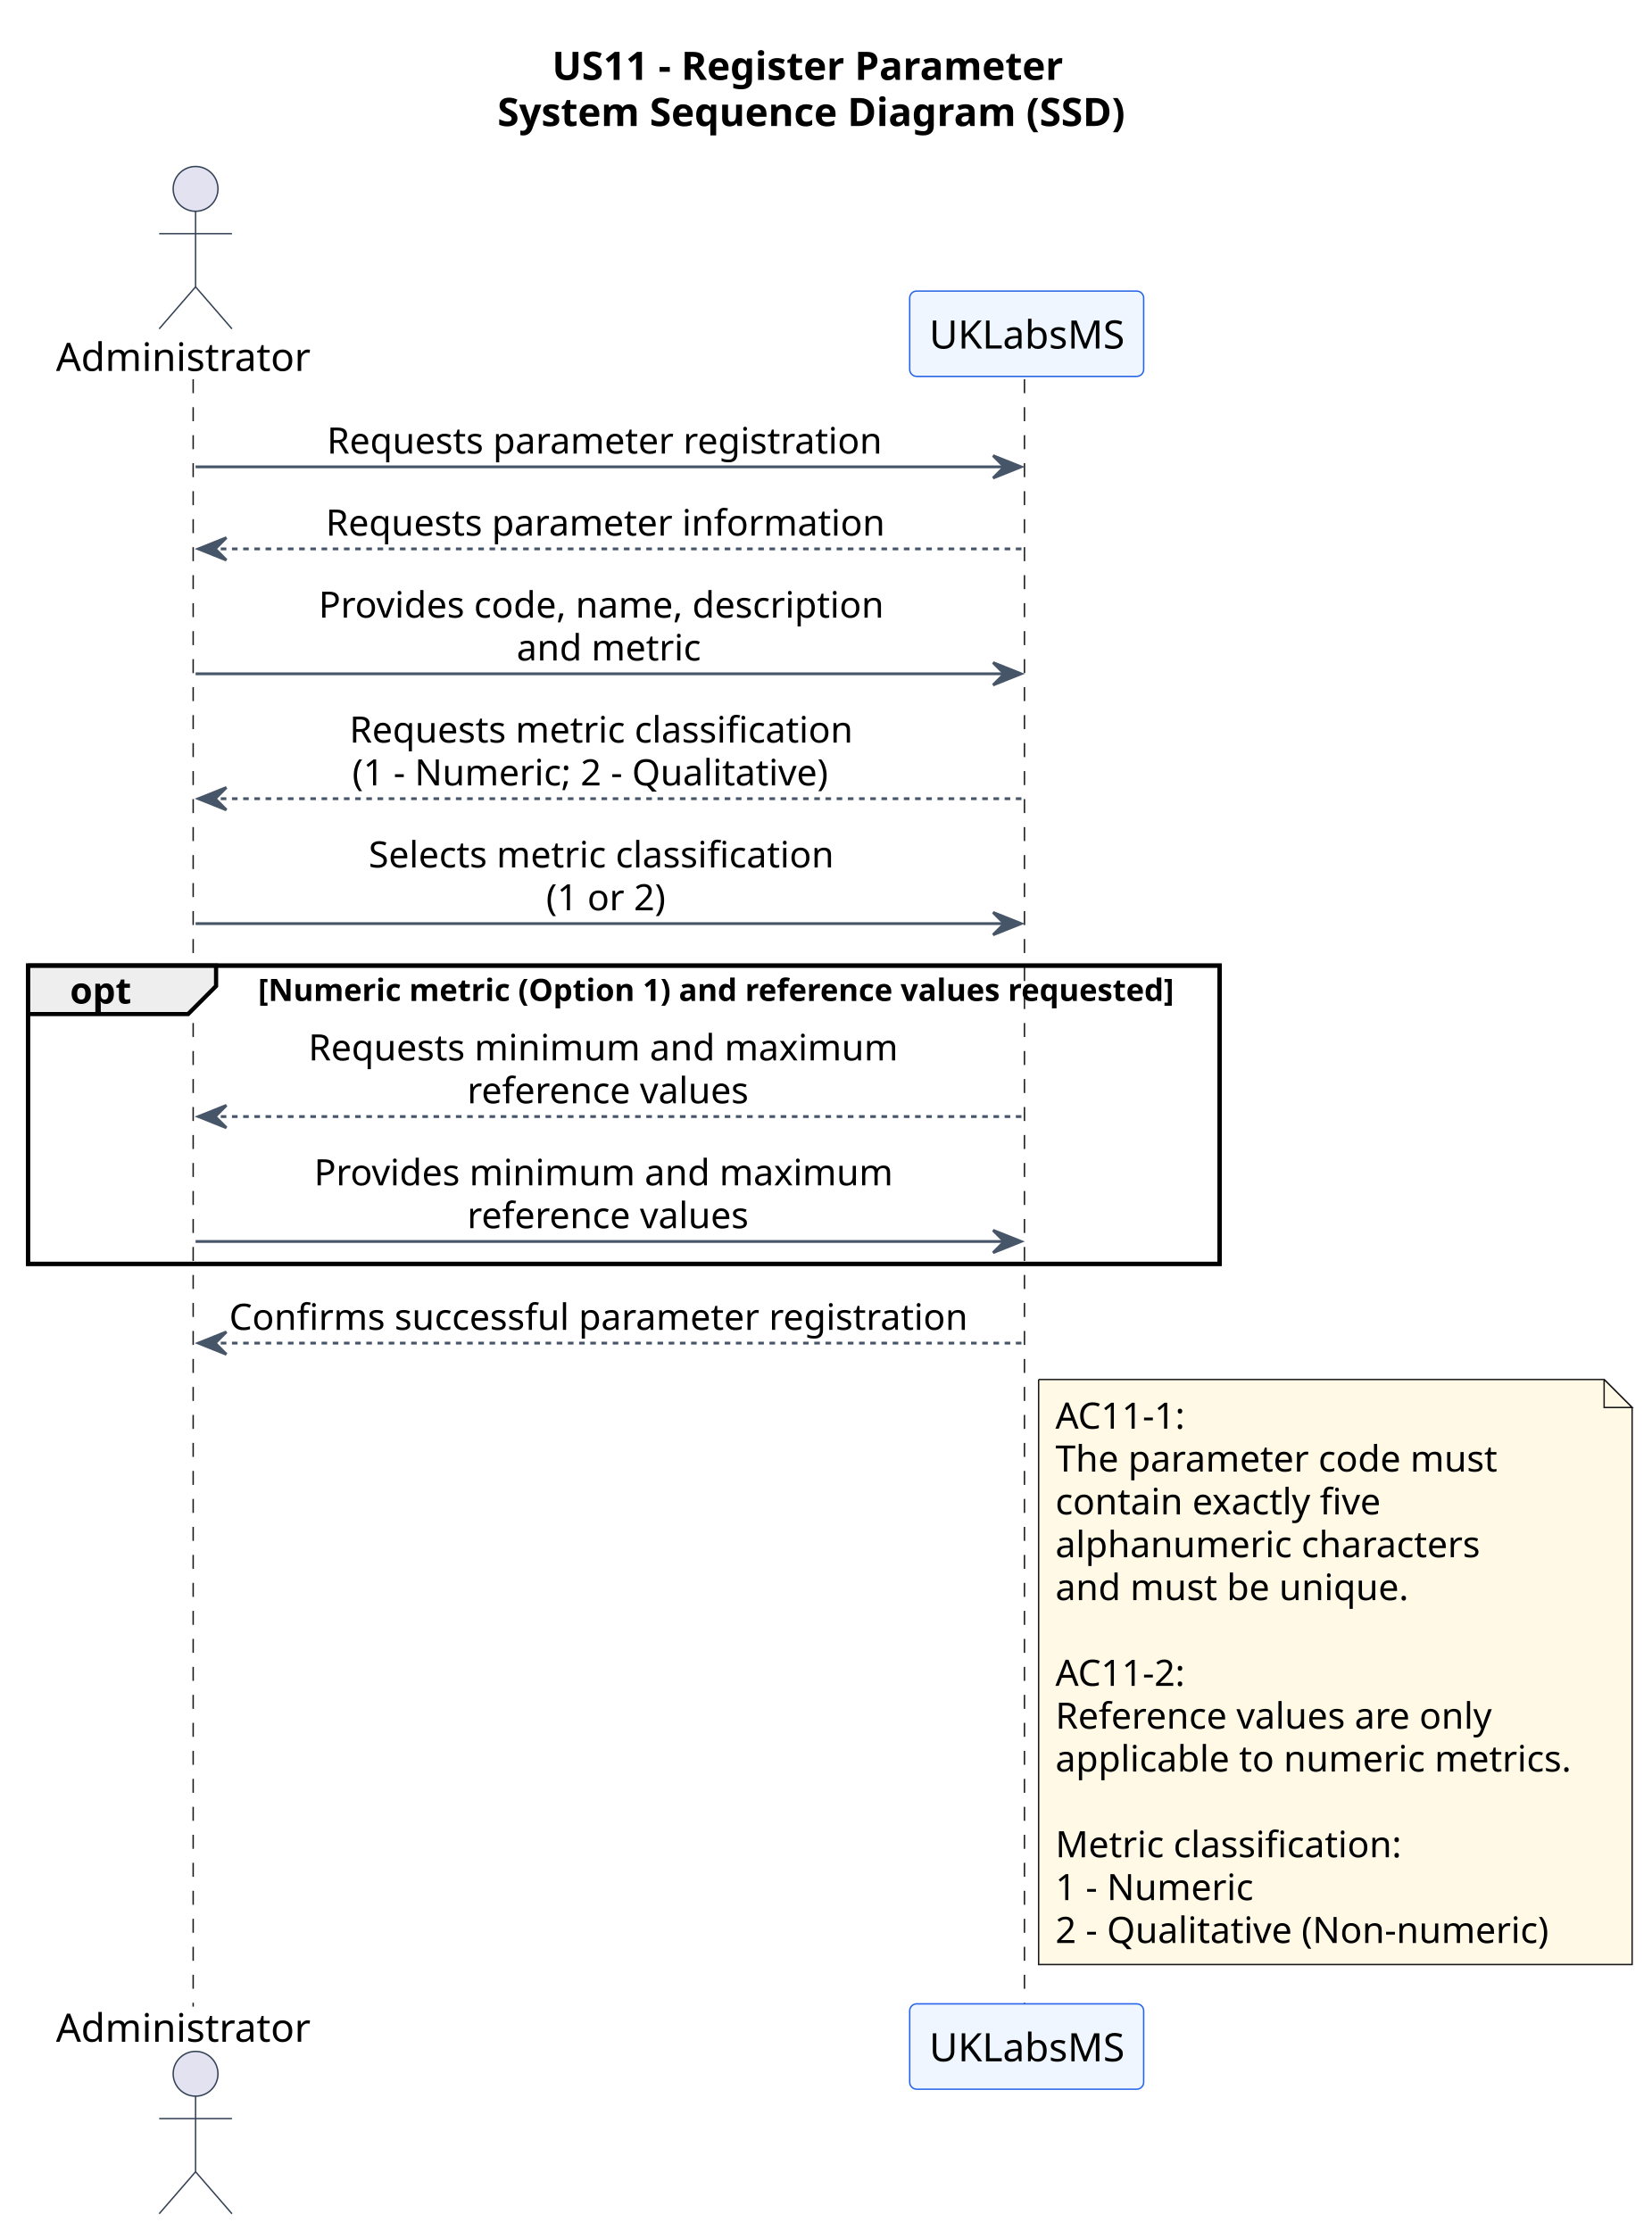
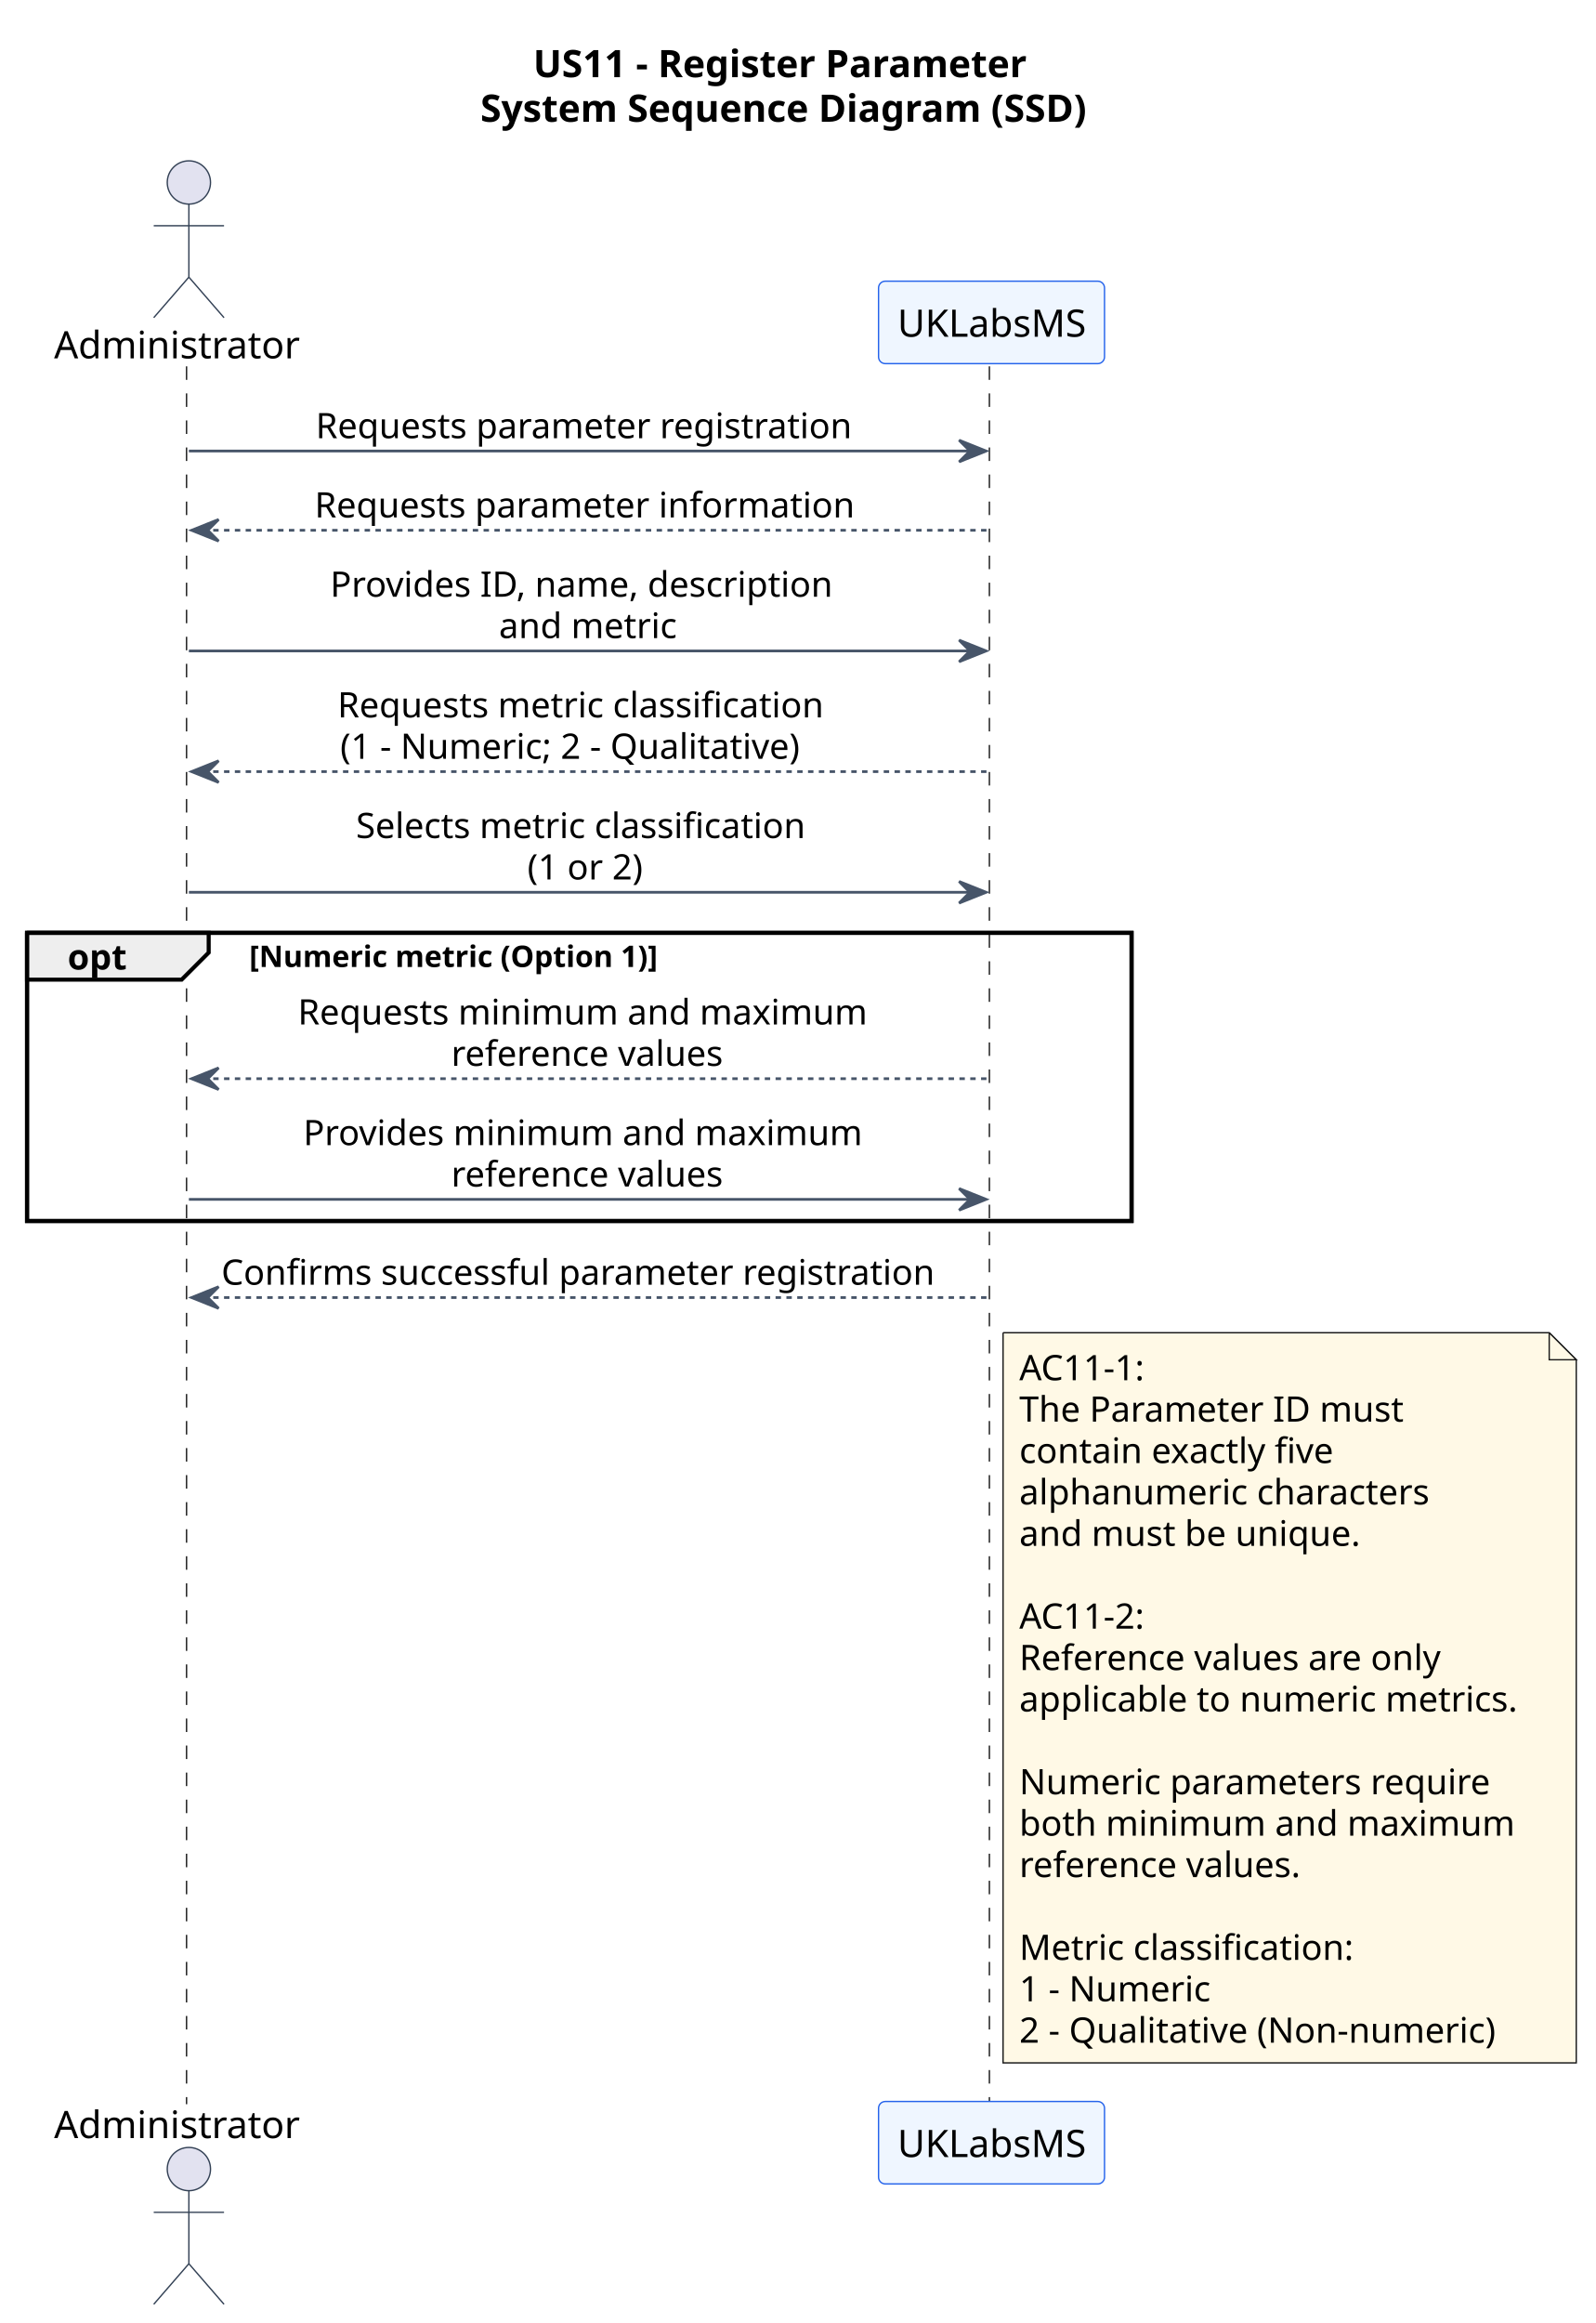
- <svg xmlns="http://www.w3.org/2000/svg" contentStyleType="text/css" height="797px" preserveAspectRatio="none" style="width:590px;height:797px;background:#FFFFFF;" version="1.1" viewBox="0 0 590 797" width="590px" zoomAndPan="magnify">
+ <svg xmlns="http://www.w3.org/2000/svg" contentStyleType="text/css" height="859px" preserveAspectRatio="none" style="width:590px;height:859px;background:#FFFFFF;" version="1.1" viewBox="0 0 590 859" width="590px" zoomAndPan="magnify">
  <defs />
  <g>
    <text fill="#000000" font-family="sans-serif" font-size="14" font-weight="bold" lengthAdjust="spacing" textLength="192.801" x="197.218" y="28.535">US11 - Register Parameter</text>
    <text fill="#000000" font-family="sans-serif" font-size="14" font-weight="bold" lengthAdjust="spacing" textLength="231.861" x="177.687" y="45.023">System Sequence Diagram (SSD)</text>
-     <rect fill="none" height="106.553" style="stroke:#000000;stroke-width:1.5;" width="425.655" x="10" y="344.949" />
-     <line style="stroke:#181818;stroke-width:0.5;stroke-dasharray:5.0,5.0;" x1="69" x2="69" y1="135.465" y2="716.85" />
-     <line style="stroke:#181818;stroke-width:0.5;stroke-dasharray:5.0,5.0;" x1="365.942" x2="365.942" y1="135.465" y2="716.85" />
+     <rect fill="none" height="106.553" style="stroke:#000000;stroke-width:1.5;" width="408.525" x="10" y="344.949" />
+     <line style="stroke:#181818;stroke-width:0.5;stroke-dasharray:5.0,5.0;" x1="69" x2="69" y1="135.465" y2="778.092" />
+     <line style="stroke:#181818;stroke-width:0.5;stroke-dasharray:5.0,5.0;" x1="365.942" x2="365.942" y1="135.465" y2="778.092" />
    <text fill="#000000" font-family="sans-serif" font-size="14" lengthAdjust="spacing" textLength="93.721" x="20" y="132.512">Administrator</text>
    <ellipse cx="69.86" cy="67.477" fill="#E2E2F0" rx="8" ry="8" style="stroke:#334155;stroke-width:0.5;" />
    <path d="M69.86,75.477 L69.86,102.477 M56.86,83.477 L82.86,83.477 M69.86,102.477 L56.86,117.477 M69.86,102.477 L82.86,117.477 " fill="none" style="stroke:#334155;stroke-width:0.5;" />
-     <text fill="#000000" font-family="sans-serif" font-size="14" lengthAdjust="spacing" textLength="93.721" x="20" y="729.385">Administrator</text>
-     <ellipse cx="69.86" cy="740.838" fill="#E2E2F0" rx="8" ry="8" style="stroke:#334155;stroke-width:0.5;" />
-     <path d="M69.86,748.838 L69.86,775.838 M56.86,756.838 L82.86,756.838 M69.86,775.838 L56.86,790.838 M69.86,775.838 L82.86,790.838 " fill="none" style="stroke:#334155;stroke-width:0.5;" />
+     <text fill="#000000" font-family="sans-serif" font-size="14" lengthAdjust="spacing" textLength="93.721" x="20" y="790.627">Administrator</text>
+     <ellipse cx="69.86" cy="802.08" fill="#E2E2F0" rx="8" ry="8" style="stroke:#334155;stroke-width:0.5;" />
+     <path d="M69.86,810.08 L69.86,837.08 M56.86,818.08 L82.86,818.08 M69.86,837.08 L56.86,852.08 M69.86,837.08 L82.86,852.08 " fill="none" style="stroke:#334155;stroke-width:0.5;" />
    <rect fill="#EFF6FF" height="30.488" rx="2.5" ry="2.5" style="stroke:#2563EB;stroke-width:0.5;" width="83.583" x="324.942" y="103.977" />
    <text fill="#000000" font-family="sans-serif" font-size="14" lengthAdjust="spacing" textLength="69.583" x="331.942" y="124.512">UKLabsMS</text>
-     <rect fill="#EFF6FF" height="30.488" rx="2.5" ry="2.5" style="stroke:#2563EB;stroke-width:0.5;" width="83.583" x="324.942" y="715.85" />
-     <text fill="#000000" font-family="sans-serif" font-size="14" lengthAdjust="spacing" textLength="69.583" x="331.942" y="736.385">UKLabsMS</text>
+     <rect fill="#EFF6FF" height="30.488" rx="2.5" ry="2.5" style="stroke:#2563EB;stroke-width:0.5;" width="83.583" x="324.942" y="777.092" />
+     <text fill="#000000" font-family="sans-serif" font-size="14" lengthAdjust="spacing" textLength="69.583" x="331.942" y="797.627">UKLabsMS</text>
    <polygon fill="#475569" points="354.733,162.775,364.733,166.775,354.733,170.775,358.733,166.775" style="stroke:#475569;stroke-width:1;" />
    <line style="stroke:#475569;stroke-width:1;" x1="69.86" x2="360.733" y1="166.775" y2="166.775" />
    <text fill="#000000" font-family="sans-serif" font-size="13" lengthAdjust="spacing" textLength="203.049" x="116.772" y="162.033">Requests parameter registration</text>
    <polygon fill="#475569" points="80.86,192.086,70.86,196.086,80.86,200.086,76.86,196.086" style="stroke:#475569;stroke-width:1;" />
    <line style="stroke:#475569;stroke-width:1;stroke-dasharray:2.0,2.0;" x1="74.86" x2="365.733" y1="196.086" y2="196.086" />
    <text fill="#000000" font-family="sans-serif" font-size="13" lengthAdjust="spacing" textLength="203.861" x="116.366" y="191.344">Requests parameter information</text>
    <polygon fill="#475569" points="354.733,236.707,364.733,240.707,354.733,244.707,358.733,240.707" style="stroke:#475569;stroke-width:1;" />
    <line style="stroke:#475569;stroke-width:1;" x1="69.86" x2="360.733" y1="240.707" y2="240.707" />
-     <text fill="#000000" font-family="sans-serif" font-size="13" lengthAdjust="spacing" textLength="208.933" x="113.83" y="220.654">Provides code, name, description</text>
+     <text fill="#000000" font-family="sans-serif" font-size="13" lengthAdjust="spacing" textLength="192.347" x="122.124" y="220.654">Provides ID, name, description</text>
    <text fill="#000000" font-family="sans-serif" font-size="13" lengthAdjust="spacing" textLength="67.52" x="184.537" y="235.965">and metric</text>
    <polygon fill="#475569" points="80.86,281.328,70.86,285.328,80.86,289.328,76.86,285.328" style="stroke:#475569;stroke-width:1;" />
    <line style="stroke:#475569;stroke-width:1;stroke-dasharray:2.0,2.0;" x1="74.86" x2="365.733" y1="285.328" y2="285.328" />
    <text fill="#000000" font-family="sans-serif" font-size="13" lengthAdjust="spacing" textLength="186.932" x="124.831" y="265.275">Requests metric classification</text>
    <text fill="#000000" font-family="sans-serif" font-size="13" lengthAdjust="spacing" textLength="184.901" x="125.846" y="280.586">(1 - Numeric; 2 - Qualitative)</text>
    <polygon fill="#475569" points="354.733,325.949,364.733,329.949,354.733,333.949,358.733,329.949" style="stroke:#475569;stroke-width:1;" />
    <line style="stroke:#475569;stroke-width:1;" x1="69.86" x2="360.733" y1="329.949" y2="329.949" />
    <text fill="#000000" font-family="sans-serif" font-size="13" lengthAdjust="spacing" textLength="173.253" x="131.67" y="309.897">Selects metric classification</text>
    <text fill="#000000" font-family="sans-serif" font-size="13" lengthAdjust="spacing" textLength="46.427" x="195.083" y="325.207">(1 or 2)</text>
    <path d="M10,344.949 L77.185,344.949 L77.185,352.26 L67.185,362.26 L10,362.26 L10,344.949 " fill="#EEEEEE" style="stroke:#000000;stroke-width:1.5;" />
-     <rect fill="none" height="106.553" style="stroke:#000000;stroke-width:1.5;" width="425.655" x="10" y="344.949" />
+     <rect fill="none" height="106.553" style="stroke:#000000;stroke-width:1.5;" width="408.525" x="10" y="344.949" />
    <text fill="#000000" font-family="sans-serif" font-size="13" font-weight="bold" lengthAdjust="spacing" textLength="22.185" x="25" y="358.518">opt</text>
-     <text fill="#000000" font-family="sans-serif" font-size="11" font-weight="bold" lengthAdjust="spacing" textLength="338.47" x="92.185" y="357.584">[Numeric metric (Option 1) and reference values requested]</text>
+     <text fill="#000000" font-family="sans-serif" font-size="11" font-weight="bold" lengthAdjust="spacing" textLength="156.293" x="92.185" y="357.584">[Numeric metric (Option 1)]</text>
    <polygon fill="#475569" points="80.86,394.881,70.86,398.881,80.86,402.881,76.86,398.881" style="stroke:#475569;stroke-width:1;" />
    <line style="stroke:#475569;stroke-width:1;stroke-dasharray:2.0,2.0;" x1="74.86" x2="365.733" y1="398.881" y2="398.881" />
    <text fill="#000000" font-family="sans-serif" font-size="13" lengthAdjust="spacing" textLength="216.29" x="110.152" y="378.828">Requests minimum and maximum</text>
    <text fill="#000000" font-family="sans-serif" font-size="13" lengthAdjust="spacing" textLength="102.832" x="166.881" y="394.139">reference values</text>
    <polygon fill="#475569" points="354.733,439.502,364.733,443.502,354.733,447.502,358.733,443.502" style="stroke:#475569;stroke-width:1;" />
    <line style="stroke:#475569;stroke-width:1;" x1="69.86" x2="360.733" y1="443.502" y2="443.502" />
    <text fill="#000000" font-family="sans-serif" font-size="13" lengthAdjust="spacing" textLength="212.247" x="112.174" y="423.449">Provides minimum and maximum</text>
    <text fill="#000000" font-family="sans-serif" font-size="13" lengthAdjust="spacing" textLength="102.832" x="166.881" y="438.76">reference values</text>
    <polygon fill="#475569" points="80.86,475.812,70.86,479.812,80.86,483.812,76.86,479.812" style="stroke:#475569;stroke-width:1;" />
    <line style="stroke:#475569;stroke-width:1;stroke-dasharray:2.0,2.0;" x1="74.86" x2="365.733" y1="479.812" y2="479.812" />
    <text fill="#000000" font-family="sans-serif" font-size="13" lengthAdjust="spacing" textLength="272.873" x="81.86" y="475.07">Confirms successful parameter registration</text>
-     <path d="M371,492.812 L371,701.812 L583,701.812 L583,502.812 L573,492.812 L371,492.812 " fill="#FFF9E6" style="stroke:#181818;stroke-width:0.5;" />
+     <path d="M371,492.812 L371,762.812 L583,762.812 L583,502.812 L573,492.812 L371,492.812 " fill="#FFF9E6" style="stroke:#181818;stroke-width:0.5;" />
    <path d="M573,492.812 L573,502.812 L583,502.812 L573,492.812 " fill="#FFF9E6" style="stroke:#181818;stroke-width:0.5;" />
    <text fill="#000000" font-family="sans-serif" font-size="13" lengthAdjust="spacing" textLength="54.26" x="377" y="510.381">AC11-1:</text>
-     <text fill="#000000" font-family="sans-serif" font-size="13" lengthAdjust="spacing" textLength="162.297" x="377" y="525.691">The parameter code must</text>
+     <text fill="#000000" font-family="sans-serif" font-size="13" lengthAdjust="spacing" textLength="144.714" x="377" y="525.691">The Parameter ID must</text>
    <text fill="#000000" font-family="sans-serif" font-size="13" lengthAdjust="spacing" textLength="121.78" x="377" y="541.002">contain exactly five</text>
    <text fill="#000000" font-family="sans-serif" font-size="13" lengthAdjust="spacing" textLength="154.845" x="377" y="556.312">alphanumeric characters</text>
    <text fill="#000000" font-family="sans-serif" font-size="13" lengthAdjust="spacing" textLength="130.387" x="377" y="571.623">and must be unique.</text>
    <text fill="#000000" font-family="sans-serif" font-size="13" lengthAdjust="spacing" textLength="4.113" x="377" y="586.934"> </text>
    <text fill="#000000" font-family="sans-serif" font-size="13" lengthAdjust="spacing" textLength="54.26" x="377" y="602.244">AC11-2:</text>
    <text fill="#000000" font-family="sans-serif" font-size="13" lengthAdjust="spacing" textLength="160.304" x="377" y="617.555">Reference values are only</text>
    <text fill="#000000" font-family="sans-serif" font-size="13" lengthAdjust="spacing" textLength="191.236" x="377" y="632.865">applicable to numeric metrics.</text>
    <text fill="#000000" font-family="sans-serif" font-size="13" lengthAdjust="spacing" textLength="4.113" x="377" y="648.176"> </text>
-     <text fill="#000000" font-family="sans-serif" font-size="13" lengthAdjust="spacing" textLength="128.921" x="377" y="663.486">Metric classification:</text>
-     <text fill="#000000" font-family="sans-serif" font-size="13" lengthAdjust="spacing" textLength="76.756" x="377" y="678.797">1 - Numeric</text>
-     <text fill="#000000" font-family="sans-serif" font-size="13" lengthAdjust="spacing" textLength="188.462" x="377" y="694.107">2 - Qualitative (Non-numeric)</text>
+     <text fill="#000000" font-family="sans-serif" font-size="13" lengthAdjust="spacing" textLength="177.436" x="377" y="663.486">Numeric parameters require</text>
+     <text fill="#000000" font-family="sans-serif" font-size="13" lengthAdjust="spacing" textLength="188.316" x="377" y="678.797">both minimum and maximum</text>
+     <text fill="#000000" font-family="sans-serif" font-size="13" lengthAdjust="spacing" textLength="106.945" x="377" y="694.107">reference values.</text>
+     <text fill="#000000" font-family="sans-serif" font-size="13" lengthAdjust="spacing" textLength="4.113" x="377" y="709.418"> </text>
+     <text fill="#000000" font-family="sans-serif" font-size="13" lengthAdjust="spacing" textLength="128.921" x="377" y="724.729">Metric classification:</text>
+     <text fill="#000000" font-family="sans-serif" font-size="13" lengthAdjust="spacing" textLength="76.756" x="377" y="740.039">1 - Numeric</text>
+     <text fill="#000000" font-family="sans-serif" font-size="13" lengthAdjust="spacing" textLength="188.462" x="377" y="755.35">2 - Qualitative (Non-numeric)</text>
  </g>
</svg>
